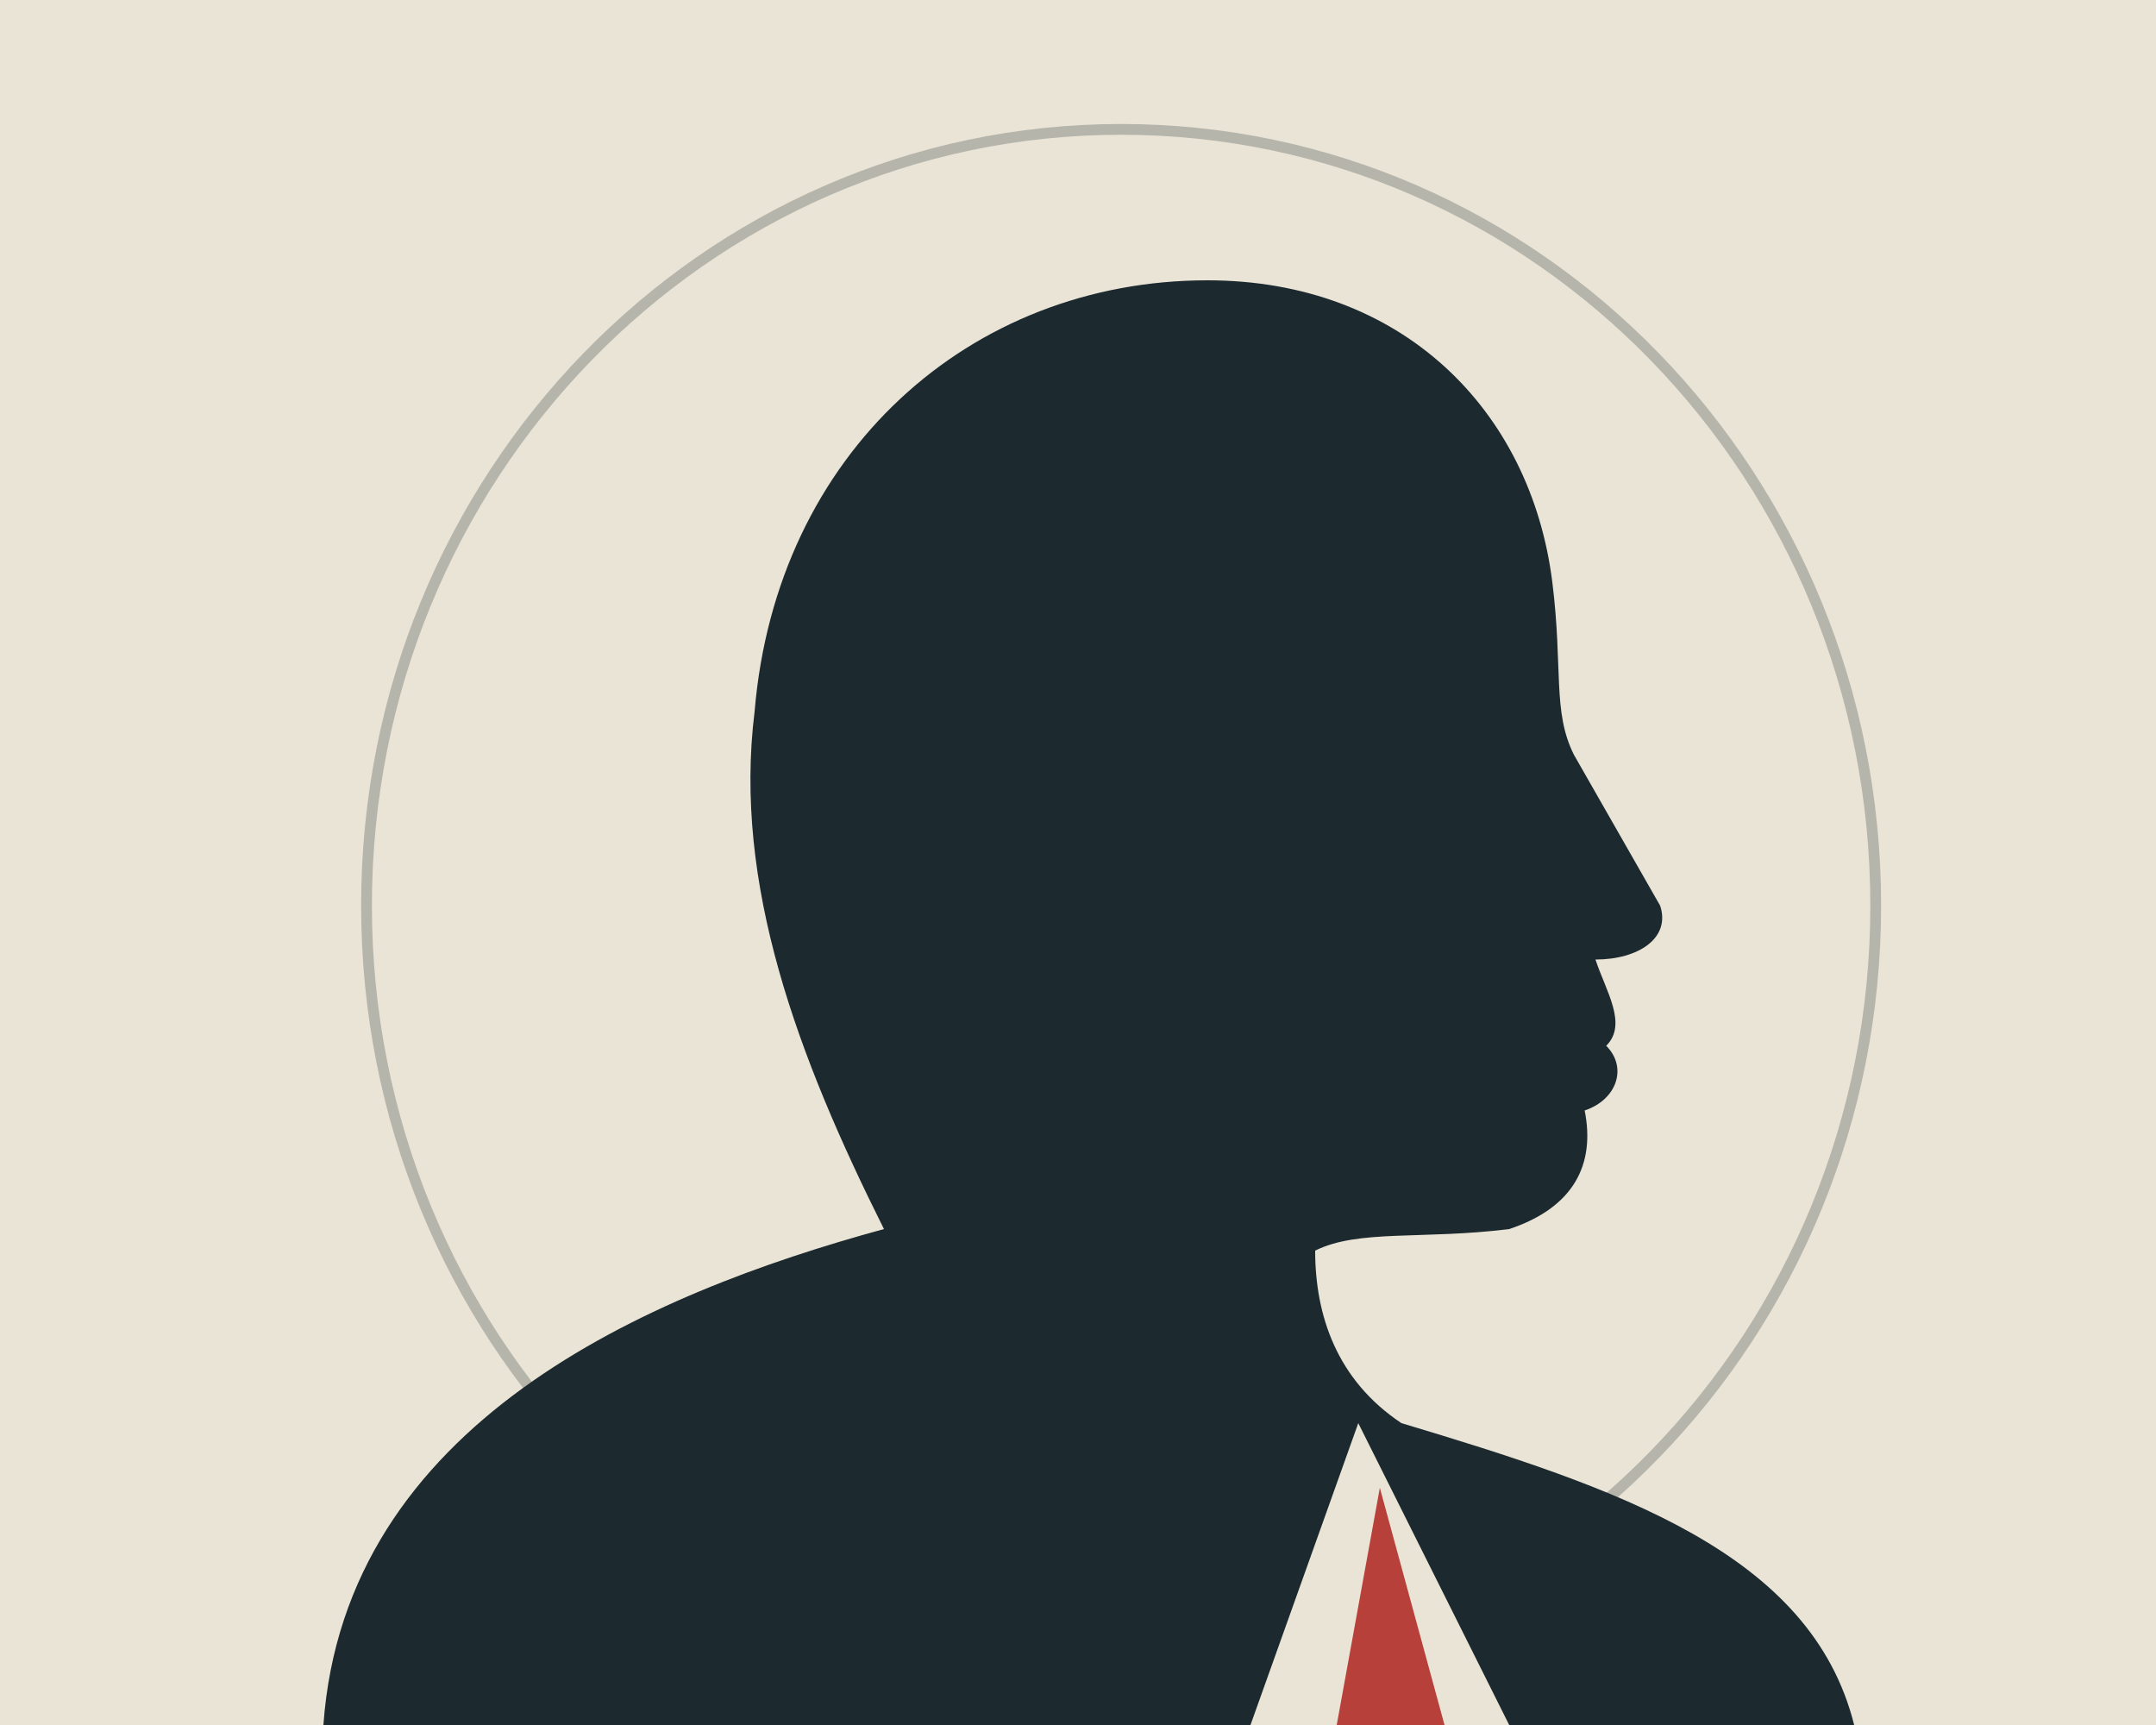
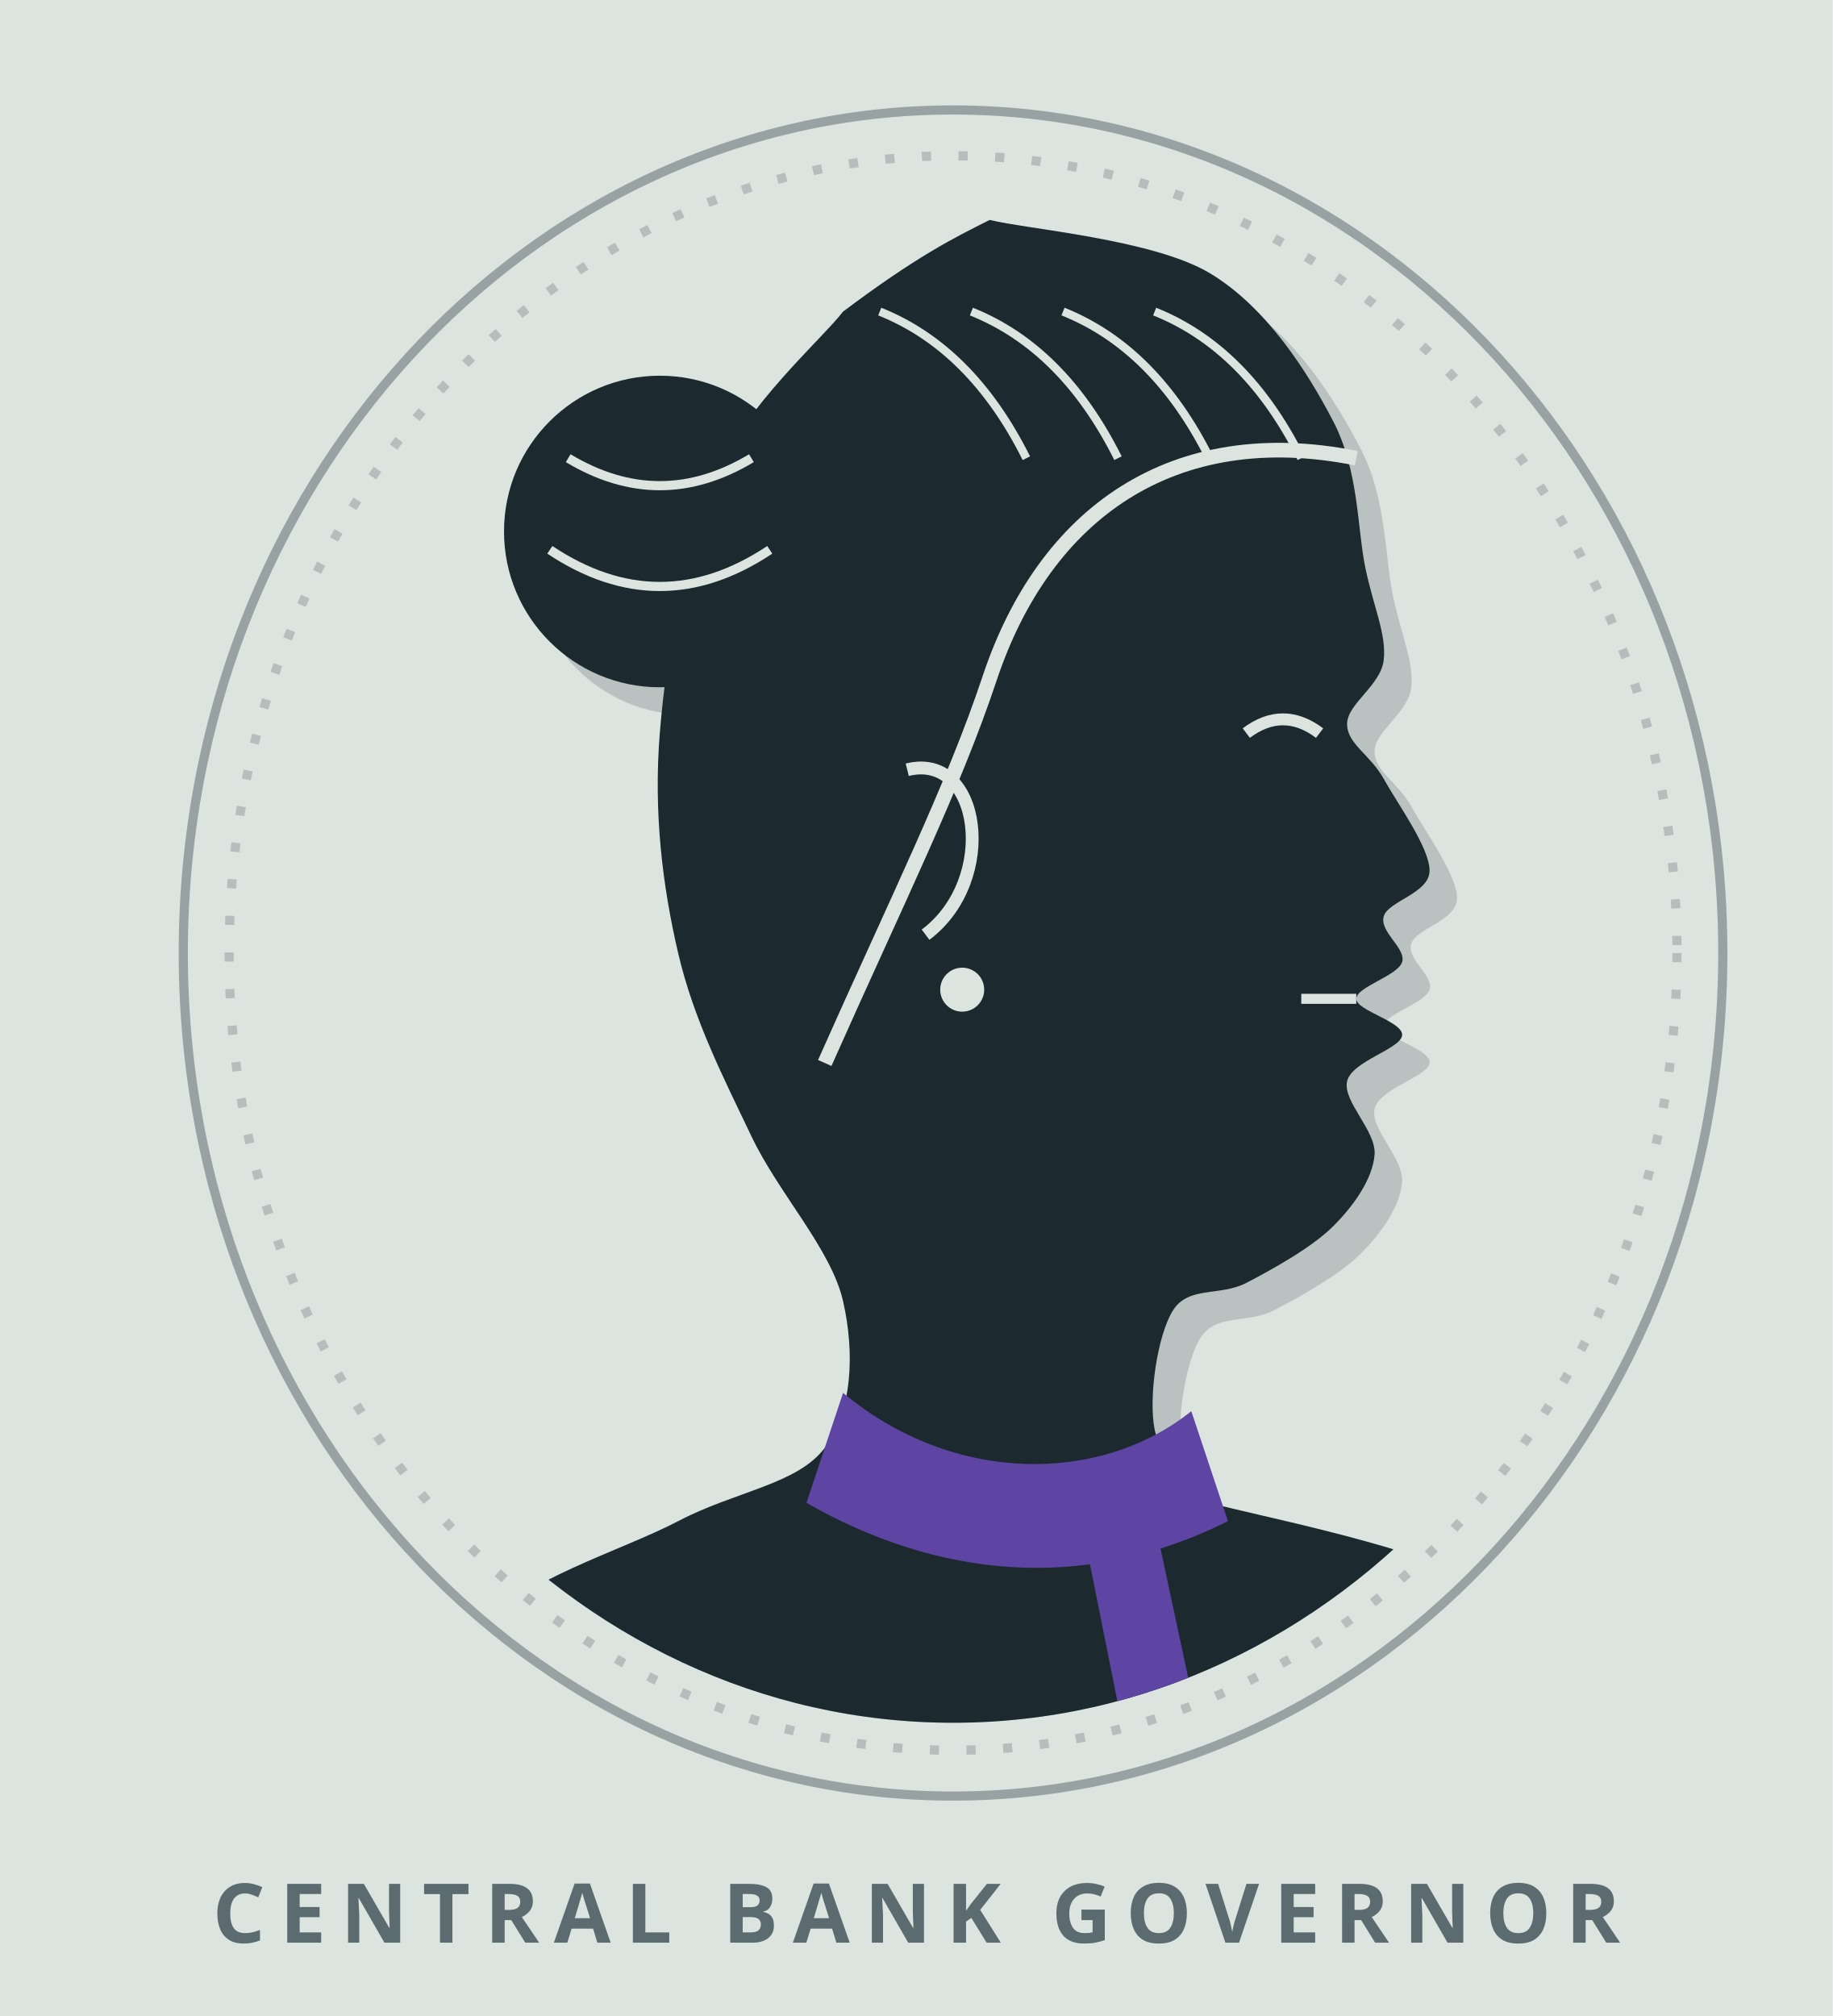
- <svg xmlns="http://www.w3.org/2000/svg" width="200" height="160" viewBox="0 0 200 160">
-   <rect width="200" height="160" fill="#E9E4D6" />
-   <ellipse cx="104" cy="84" rx="70" ry="72" fill="none" stroke="#1C292F" stroke-opacity="0.25" />
-   <path d="M30 160 C32 132 60 120 82 114 C74 98 68 82 70 66 C72 42 90 26 112 26 C130 26 142 38 144 54 C145 62 144 66 146 70 L154 84 C155 87 152 89 148 89 C149 92 151 95 149 97 C151 99 150 102 147 103 C148 108 146 112 140 114 C132 115 126 114 122 116 C122 122 124 128 130 132 C150 138 168 144 172 160 Z" fill="#1C292F" />
-   <path d="M126 132 L140 160 L116 160 Z" fill="#E9E4D6" />
-   <path d="M128 138 L134 160 L124 160 Z" fill="#B8403A" />
+ <svg xmlns="http://www.w3.org/2000/svg" width="200" height="220" viewBox="0 0 200 220">
+   <rect width="200" height="220" fill="#DCE4E0" />
+   <ellipse cx="104" cy="104" rx="84" ry="92" fill="none" stroke="#1C292F" stroke-opacity=".35" />
+   <ellipse cx="104" cy="104" rx="79" ry="87" fill="none" stroke="#1C292F" stroke-opacity=".2" stroke-dasharray="1 3" />
+   <defs>
+     <clipPath id="oval1">
+       <ellipse cx="104" cy="104" rx="76" ry="84" />
+     </clipPath>
+   </defs>
+   <g clip-path="url(#oval1)">
+     <g transform="translate(3 3)" opacity=".18">
+       <path d="M108 24 C112 25 125.8 26.1 132 29.8 C138.2 33.5 142.7 40.6 145.5 46 C148.3 51.4 148.1 57.7 149 62 C149.9 66.3 151.3 69.2 151 72 C150.7 74.8 147 76.8 147 79 C147 81.2 149.5 82.3 151 85 C152.5 87.7 156 92.5 156 95 C156 97.5 151.5 98.3 151 100 C150.5 101.7 153.5 103.5 153 105 C152.5 106.5 148 107.7 148 109 C148 110.3 153.2 111.5 153 113 C152.8 114.5 147.5 115.8 147 118 C146.5 120.2 150.2 123.4 150 126 C149.8 128.6 147.8 131.5 145.5 133.8 C143.2 136.1 138.9 138.5 136 140 C133.1 141.5 129.7 140.3 128 143 C126.3 145.7 125.3 152.5 126 156 C126.7 159.5 131 162.7 132 164 C136.7 165.3 152.3 168.3 160 172 C167.7 175.7 174 181.3 178 186 C182 190.7 183 197.7 184 200 L44 200 C45.3 196.3 47 183.7 52 178 C57 172.3 67.7 169.3 74 166 C80.3 162.7 87 162 90 158 C93 154 93.3 147.7 92 142 C90.7 136.3 85 130.3 82 124 C79 117.7 75.7 111.3 74 104 C72.3 96.7 71.3 88.7 72 80 C72.7 71.3 74.7 59.7 78 52 C81.3 44.3 89.7 37 92 34 C100 28 104 26 108 24 Z" fill="#1C292F" />
+       <circle cx="72" cy="58" r="17" fill="#1C292F" />
+     </g>
+     <path d="M108 24 C112 25 125.8 26.1 132 29.8 C138.2 33.5 142.7 40.6 145.5 46 C148.3 51.4 148.1 57.7 149 62 C149.9 66.3 151.3 69.2 151 72 C150.7 74.8 147 76.8 147 79 C147 81.2 149.5 82.3 151 85 C152.5 87.7 156 92.5 156 95 C156 97.5 151.5 98.3 151 100 C150.5 101.7 153.5 103.5 153 105 C152.5 106.5 148 107.7 148 109 C148 110.3 153.2 111.5 153 113 C152.8 114.5 147.5 115.8 147 118 C146.5 120.2 150.2 123.4 150 126 C149.8 128.6 147.8 131.5 145.5 133.8 C143.2 136.1 138.9 138.5 136 140 C133.1 141.5 129.7 140.3 128 143 C126.3 145.7 125.3 152.5 126 156 C126.7 159.5 131 162.7 132 164 C136.7 165.3 152.3 168.3 160 172 C167.7 175.7 174 181.3 178 186 C182 190.7 183 197.7 184 200 L44 200 C45.3 196.3 47 183.7 52 178 C57 172.3 67.7 169.3 74 166 C80.3 162.7 87 162 90 158 C93 154 93.3 147.7 92 142 C90.7 136.3 85 130.3 82 124 C79 117.7 75.7 111.3 74 104 C72.3 96.7 71.3 88.7 72 80 C72.7 71.3 74.7 59.7 78 52 C81.3 44.3 89.7 37 92 34 C100 28 104 26 108 24 Z" fill="#1C292F" />
+     <circle cx="72" cy="58" r="17" fill="#1C292F" />
+     <path d="M148 50 C128 46 114 56 108 74 C104 86 98 98 90 116" stroke="#DCE4E0" stroke-width="1.6" fill="none" />
+     <path d="M62 50 q10 6 20 0 M60 60 q12 8 24 0" stroke="#DCE4E0" stroke-width="1" fill="none" />
+     <path d="M96 34 q10 4 16 16" stroke="#DCE4E0" stroke-width=".9" fill="none" />
+     <path d="M106 34 q10 4 16 16" stroke="#DCE4E0" stroke-width=".9" fill="none" />
+     <path d="M116 34 q10 4 16 16" stroke="#DCE4E0" stroke-width=".9" fill="none" />
+     <path d="M126 34 q10 4 16 16" stroke="#DCE4E0" stroke-width=".9" fill="none" />
+     <path d="M99 84 c8 -2 10 12 2 18" stroke="#DCE4E0" stroke-width="1.4" fill="none" />
+     <path d="M136 80 q4 -3 8 0" stroke="#DCE4E0" stroke-width="1.3" fill="none" />
+     <path d="M142 109 h6" stroke="#DCE4E0" stroke-width="1.1" />
+     <circle cx="105" cy="108" r="2.4" fill="#DCE4E0" />
+     <path d="M92 152 C104 162 120 162 130 154 L134 166 C118 174 102 172 88 164 Z" fill="#5E45A3" />
+     <path d="M118 166 l6 30 8 -2 -6 -28" fill="#5E45A3" />
+   </g>
+   <text x="100" y="212" font-family="'IBM Plex Sans Condensed', 'Arial Narrow', sans-serif" font-size="9" fill="#5B6B70" text-anchor="middle" font-weight="600" letter-spacing="1.6">CENTRAL BANK GOVERNOR</text>
</svg>
